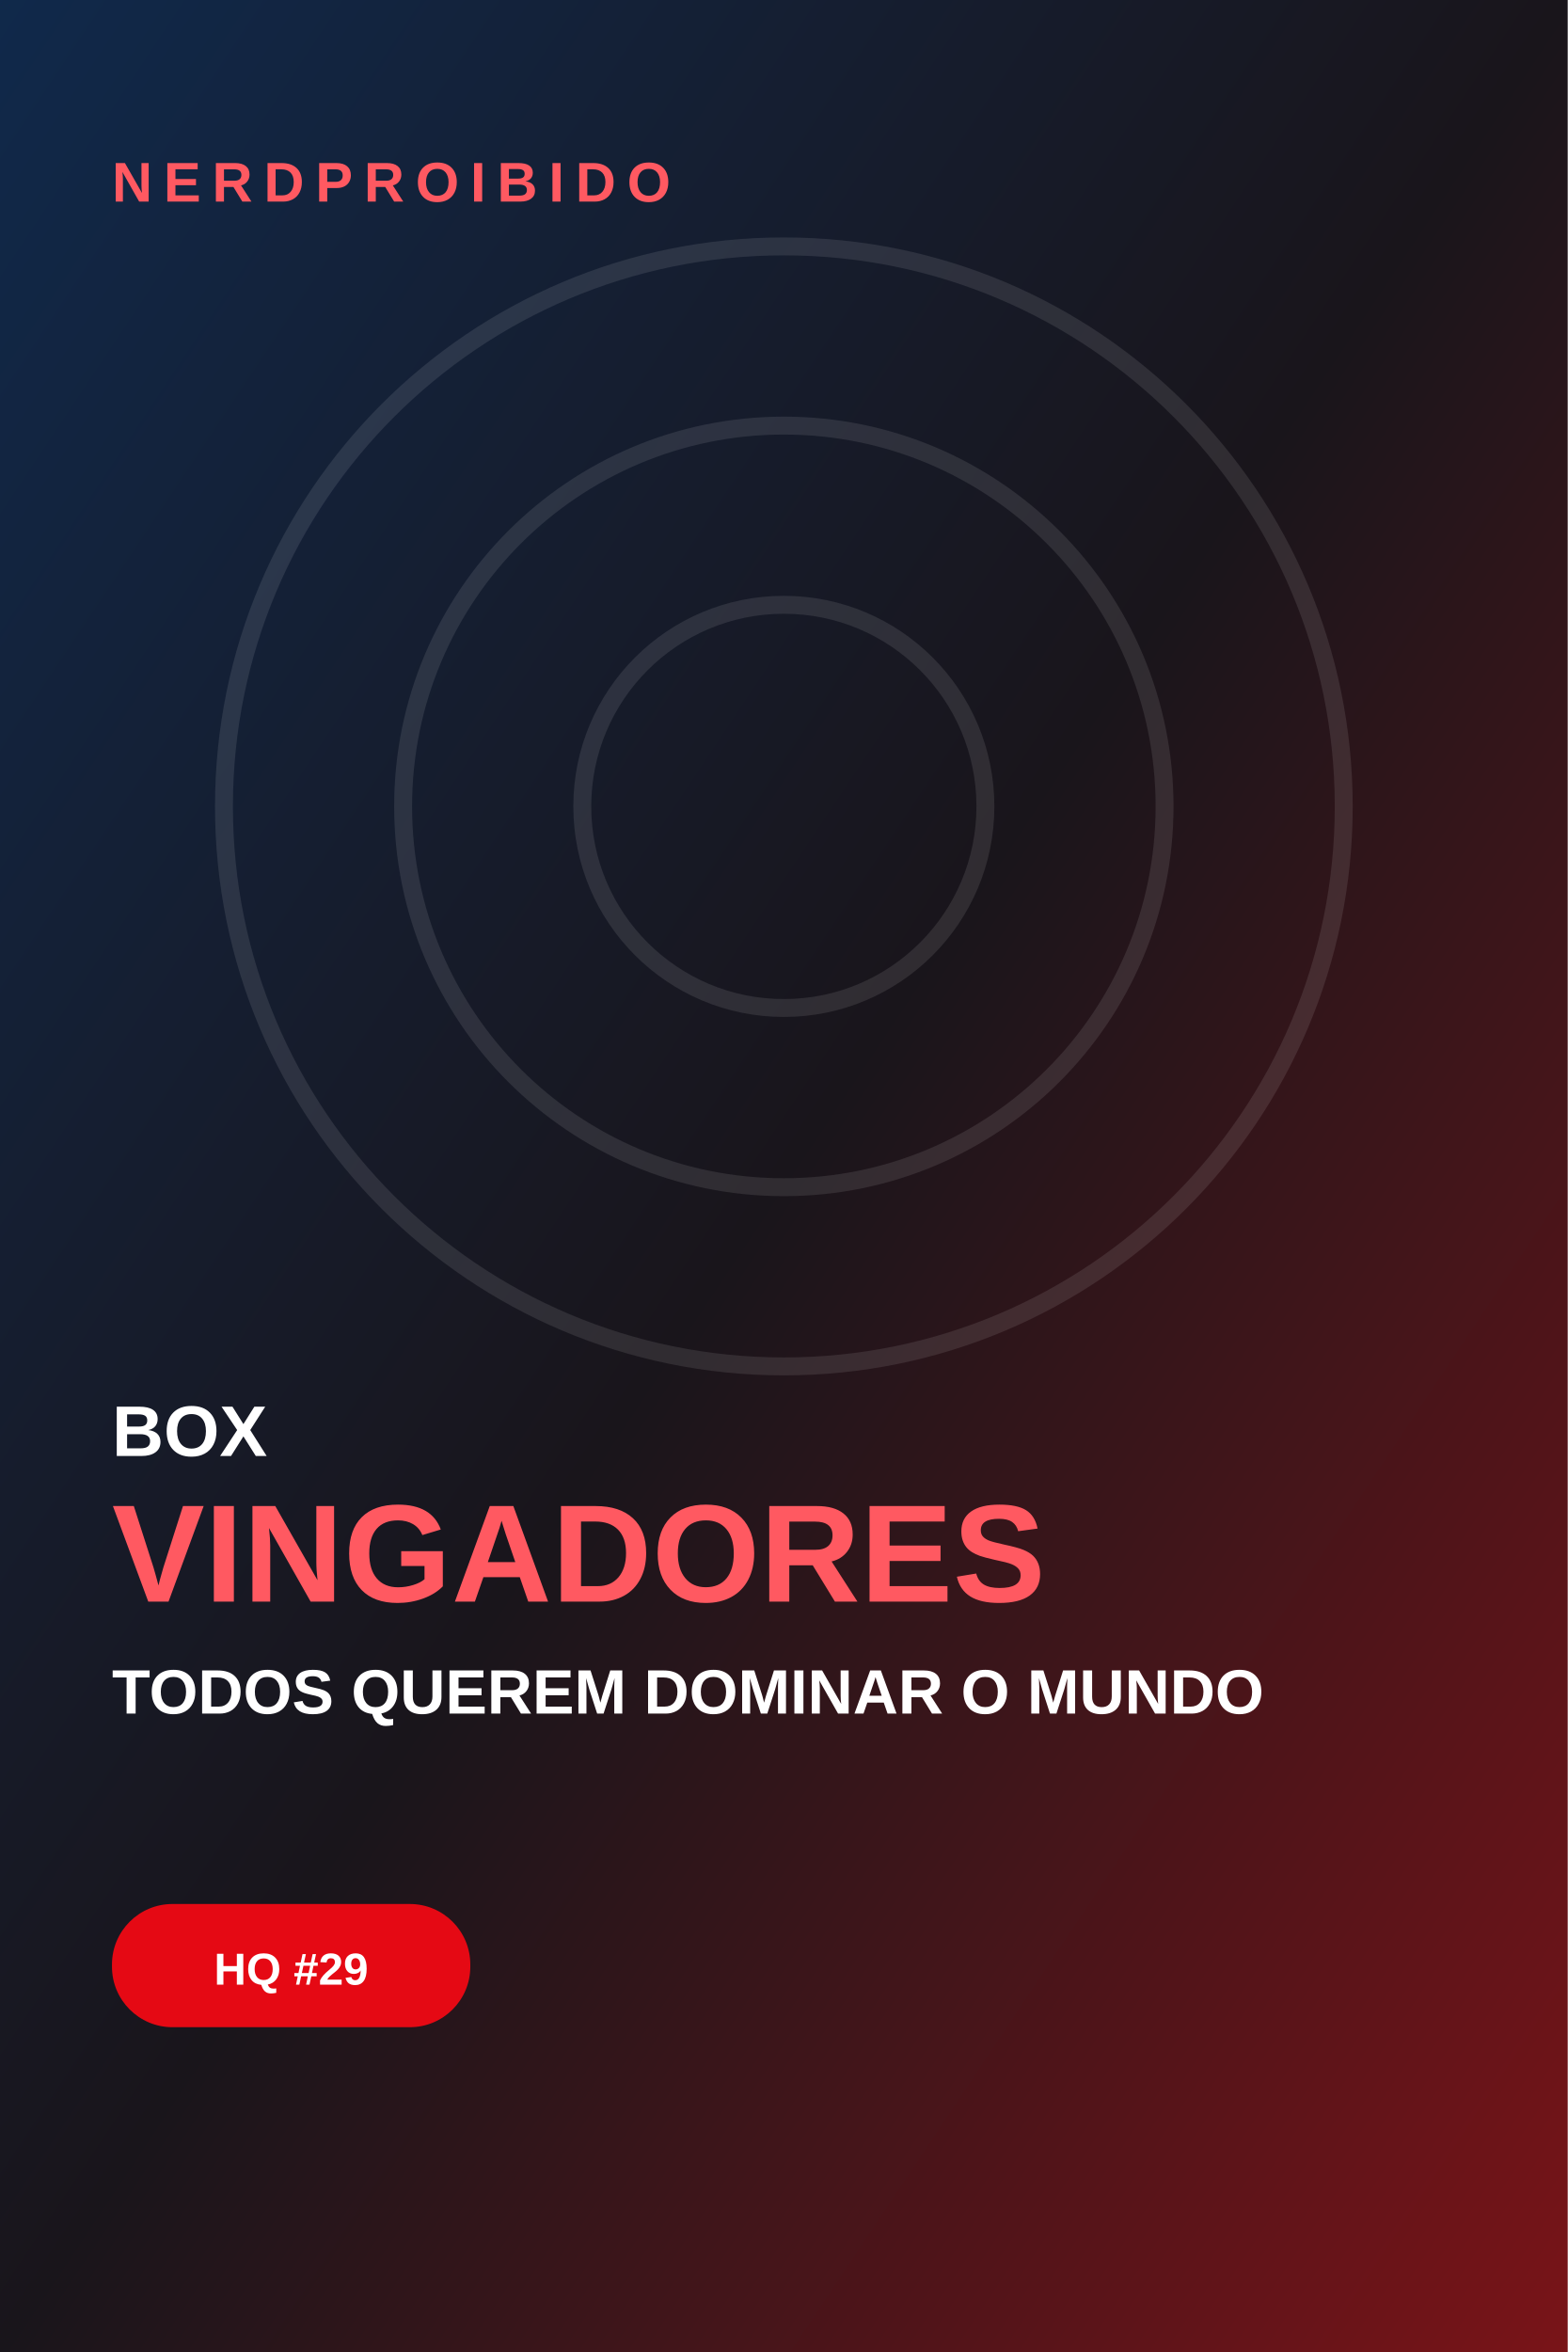
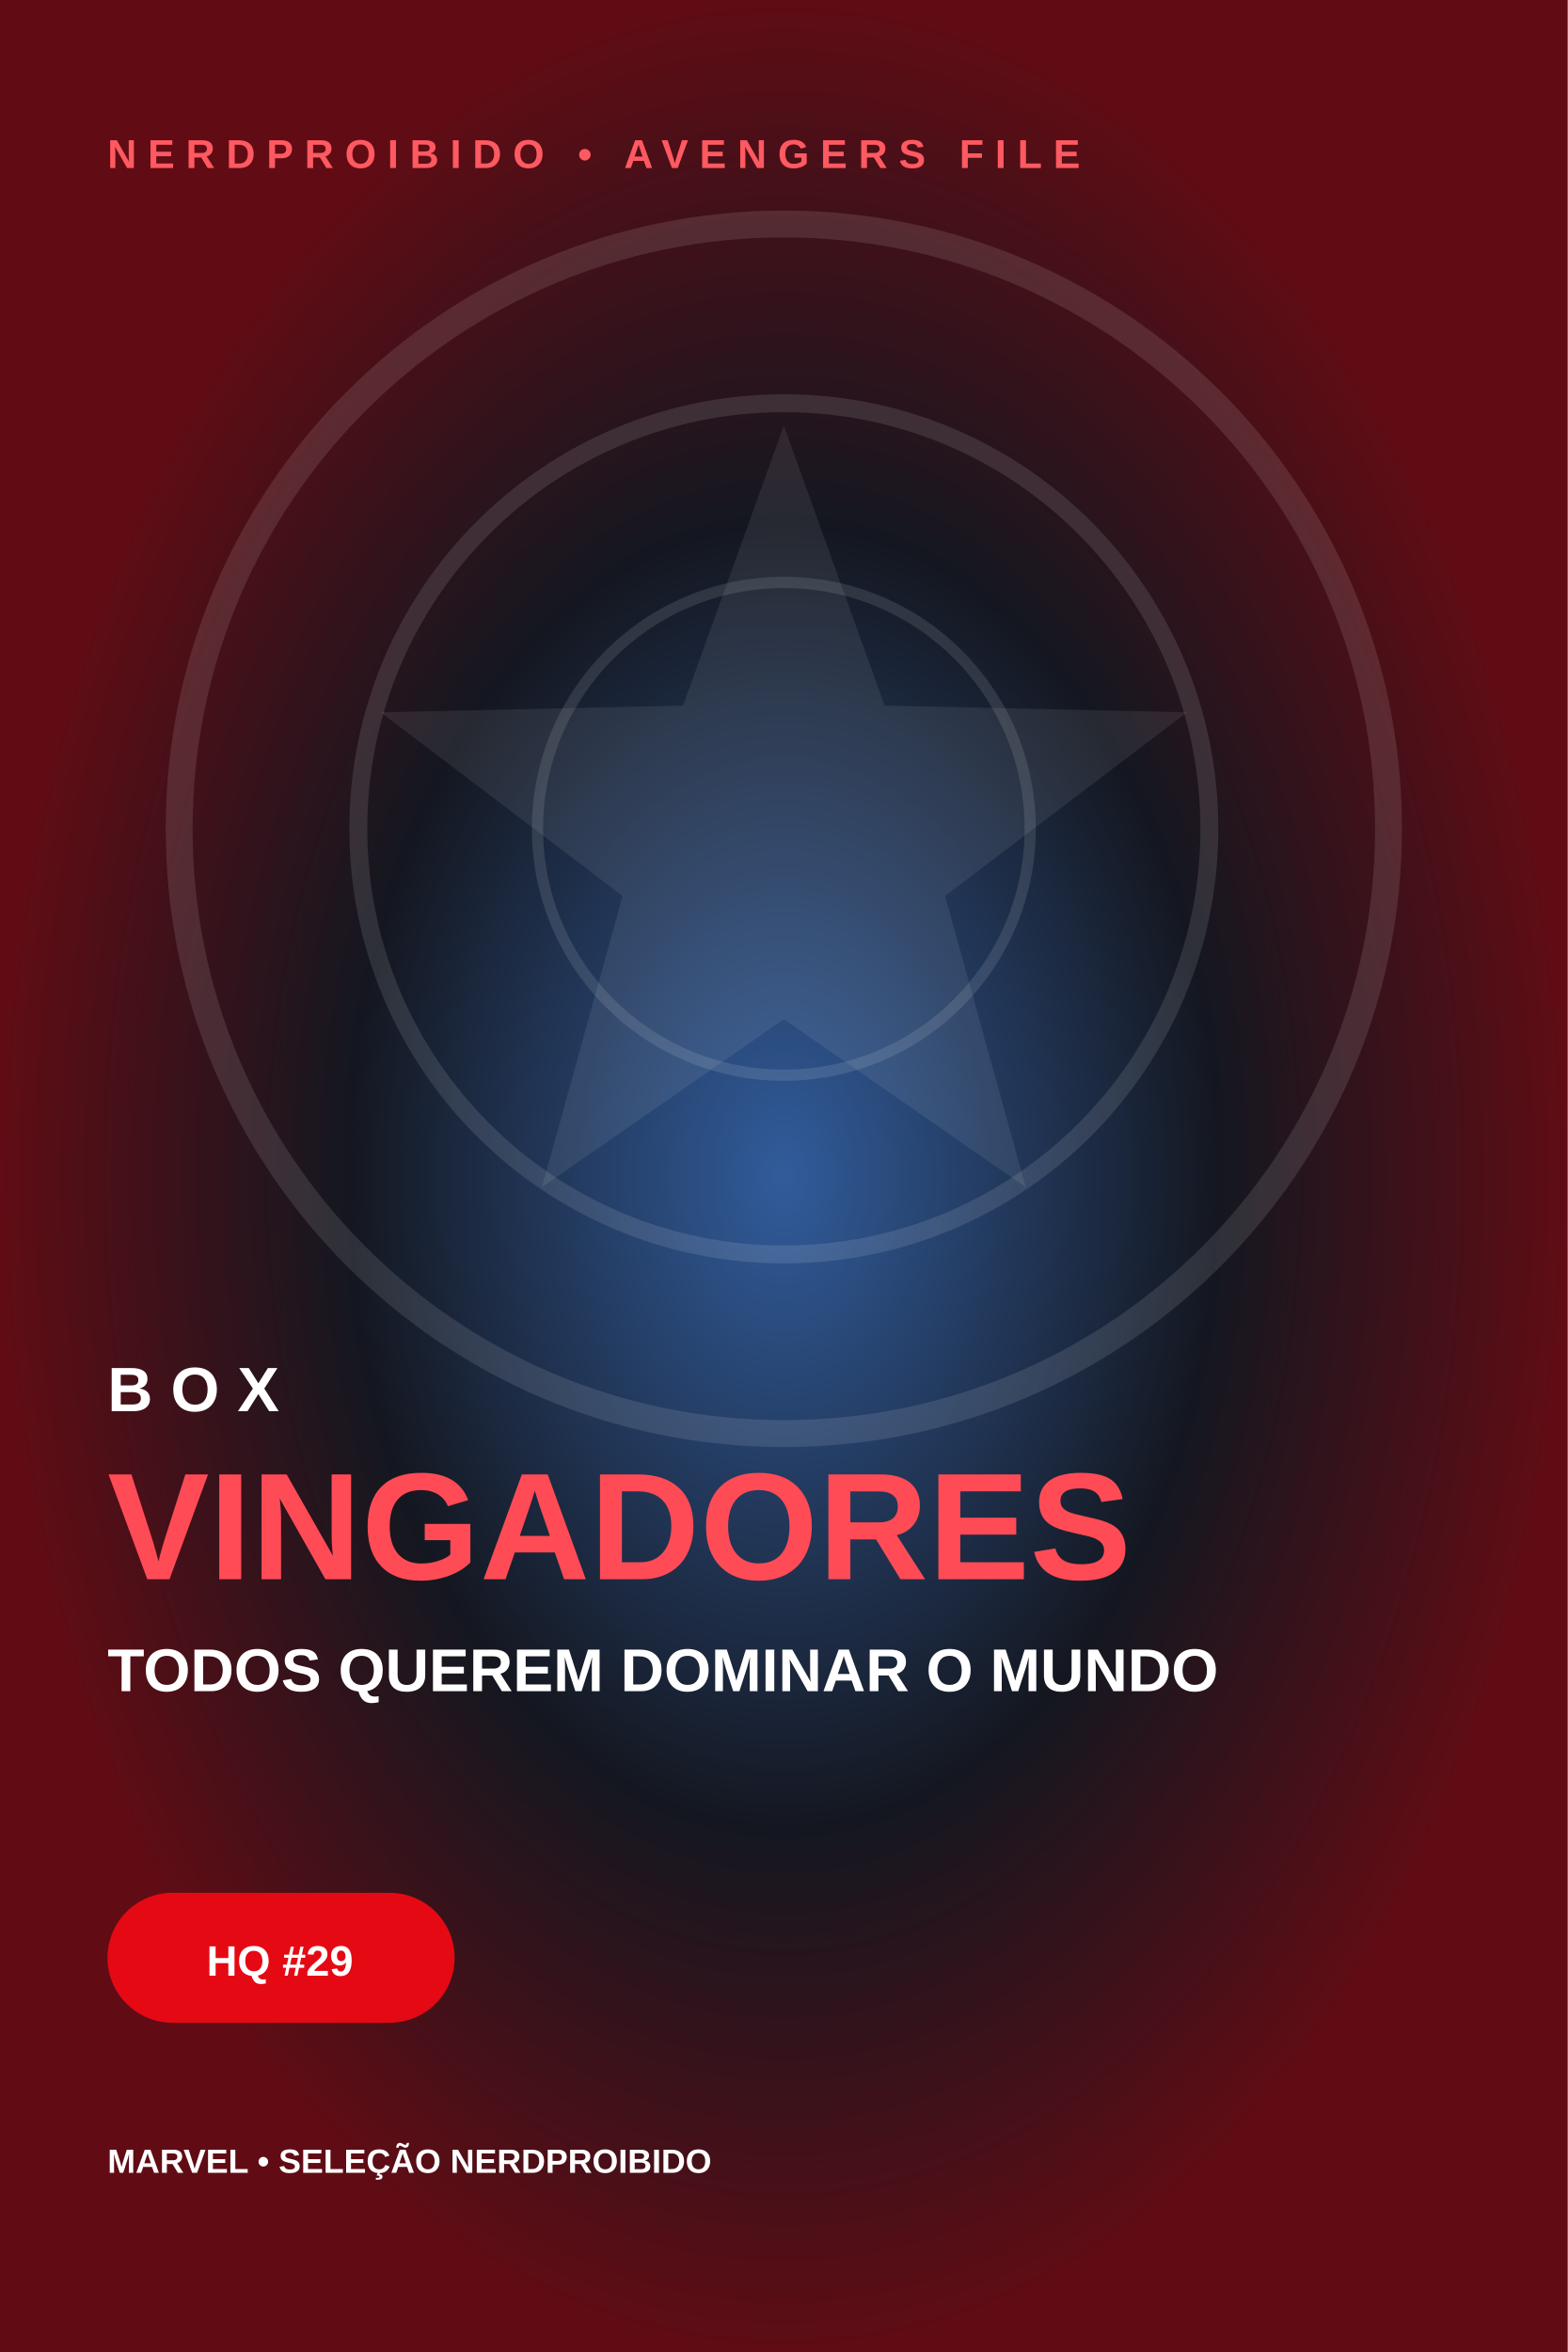
<svg xmlns="http://www.w3.org/2000/svg" width="700" height="1050">
  <defs>
-     <linearGradient id="g" x2="1" y2="1">
-       <stop stop-color="#10294b" />
-       <stop offset=".5" stop-color="#19151b" />
-       <stop offset="1" stop-color="#7a1418" />
-     </linearGradient>
+     <radialGradient id="g">
+       <stop stop-color="#315c9b" />
+       <stop offset=".55" stop-color="#141720" />
+       <stop offset="1" stop-color="#610c14" />
+     </radialGradient>
  </defs>
  <rect width="700" height="1050" fill="url(#g)" />
-   <g fill="none" stroke="#fff" opacity=".1" stroke-width="8">
-     <circle cx="350" cy="360" r="250" />
-     <circle cx="350" cy="360" r="170" />
-     <circle cx="350" cy="360" r="90" />
+   <g fill="none" stroke="#fff" opacity=".11">
+     <circle cx="350" cy="370" r="270" stroke-width="12" />
+     <circle cx="350" cy="370" r="190" stroke-width="8" />
+     <circle cx="350" cy="370" r="110" stroke-width="5" />
  </g>
-   <text x="50" y="90" fill="#ff5961" font-family="Arial" font-size="25" font-weight="900" letter-spacing="5">NERDPROIBIDO</text>
-   <text x="50" y="650" fill="white" font-family="Arial" font-size="32" font-weight="900">BOX</text>
-   <text x="50" y="715" fill="#ff5961" font-family="Arial" font-size="62" font-weight="900">VINGADORES</text>
-   <text x="50" y="765" fill="white" font-family="Arial" font-size="28" font-weight="900">TODOS QUEREM DOMINAR O MUNDO</text>
-   <rect x="50" y="850" width="160" height="55" rx="27" fill="#e50914" />
-   <text x="130" y="886" text-anchor="middle" fill="white" font-family="Arial" font-size="20" font-weight="900">HQ #29</text>
+   <path d="M350 190L395 315L530 318L422 400L458 530L350 455L242 530L278 400L170 318L305 315Z" fill="#fff" opacity=".08" />
+   <text x="48" y="75" fill="#ff5961" font-family="Arial" font-size="18" font-weight="900" letter-spacing="5">NERDPROIBIDO • AVENGERS FILE</text>
+   <text x="48" y="630" fill="#fff" font-family="Arial" font-size="28" font-weight="900" letter-spacing="8">BOX</text>
+   <text x="48" y="705" fill="#ff4b56" font-family="Arial" font-size="68" font-weight="900">VINGADORES</text>
+   <text x="48" y="755" fill="#fff" font-family="Arial" font-size="27" font-weight="900">TODOS QUEREM DOMINAR O MUNDO</text>
+   <rect x="48" y="845" width="155" height="58" rx="29" fill="#e50914" />
+   <text x="125" y="882" text-anchor="middle" fill="#fff" font-family="Arial" font-size="19" font-weight="900">HQ #29</text>
+   <text x="48" y="970" fill="#fff" font-family="Arial" font-size="15" font-weight="900">MARVEL • SELEÇÃO NERDPROIBIDO</text>
</svg>
